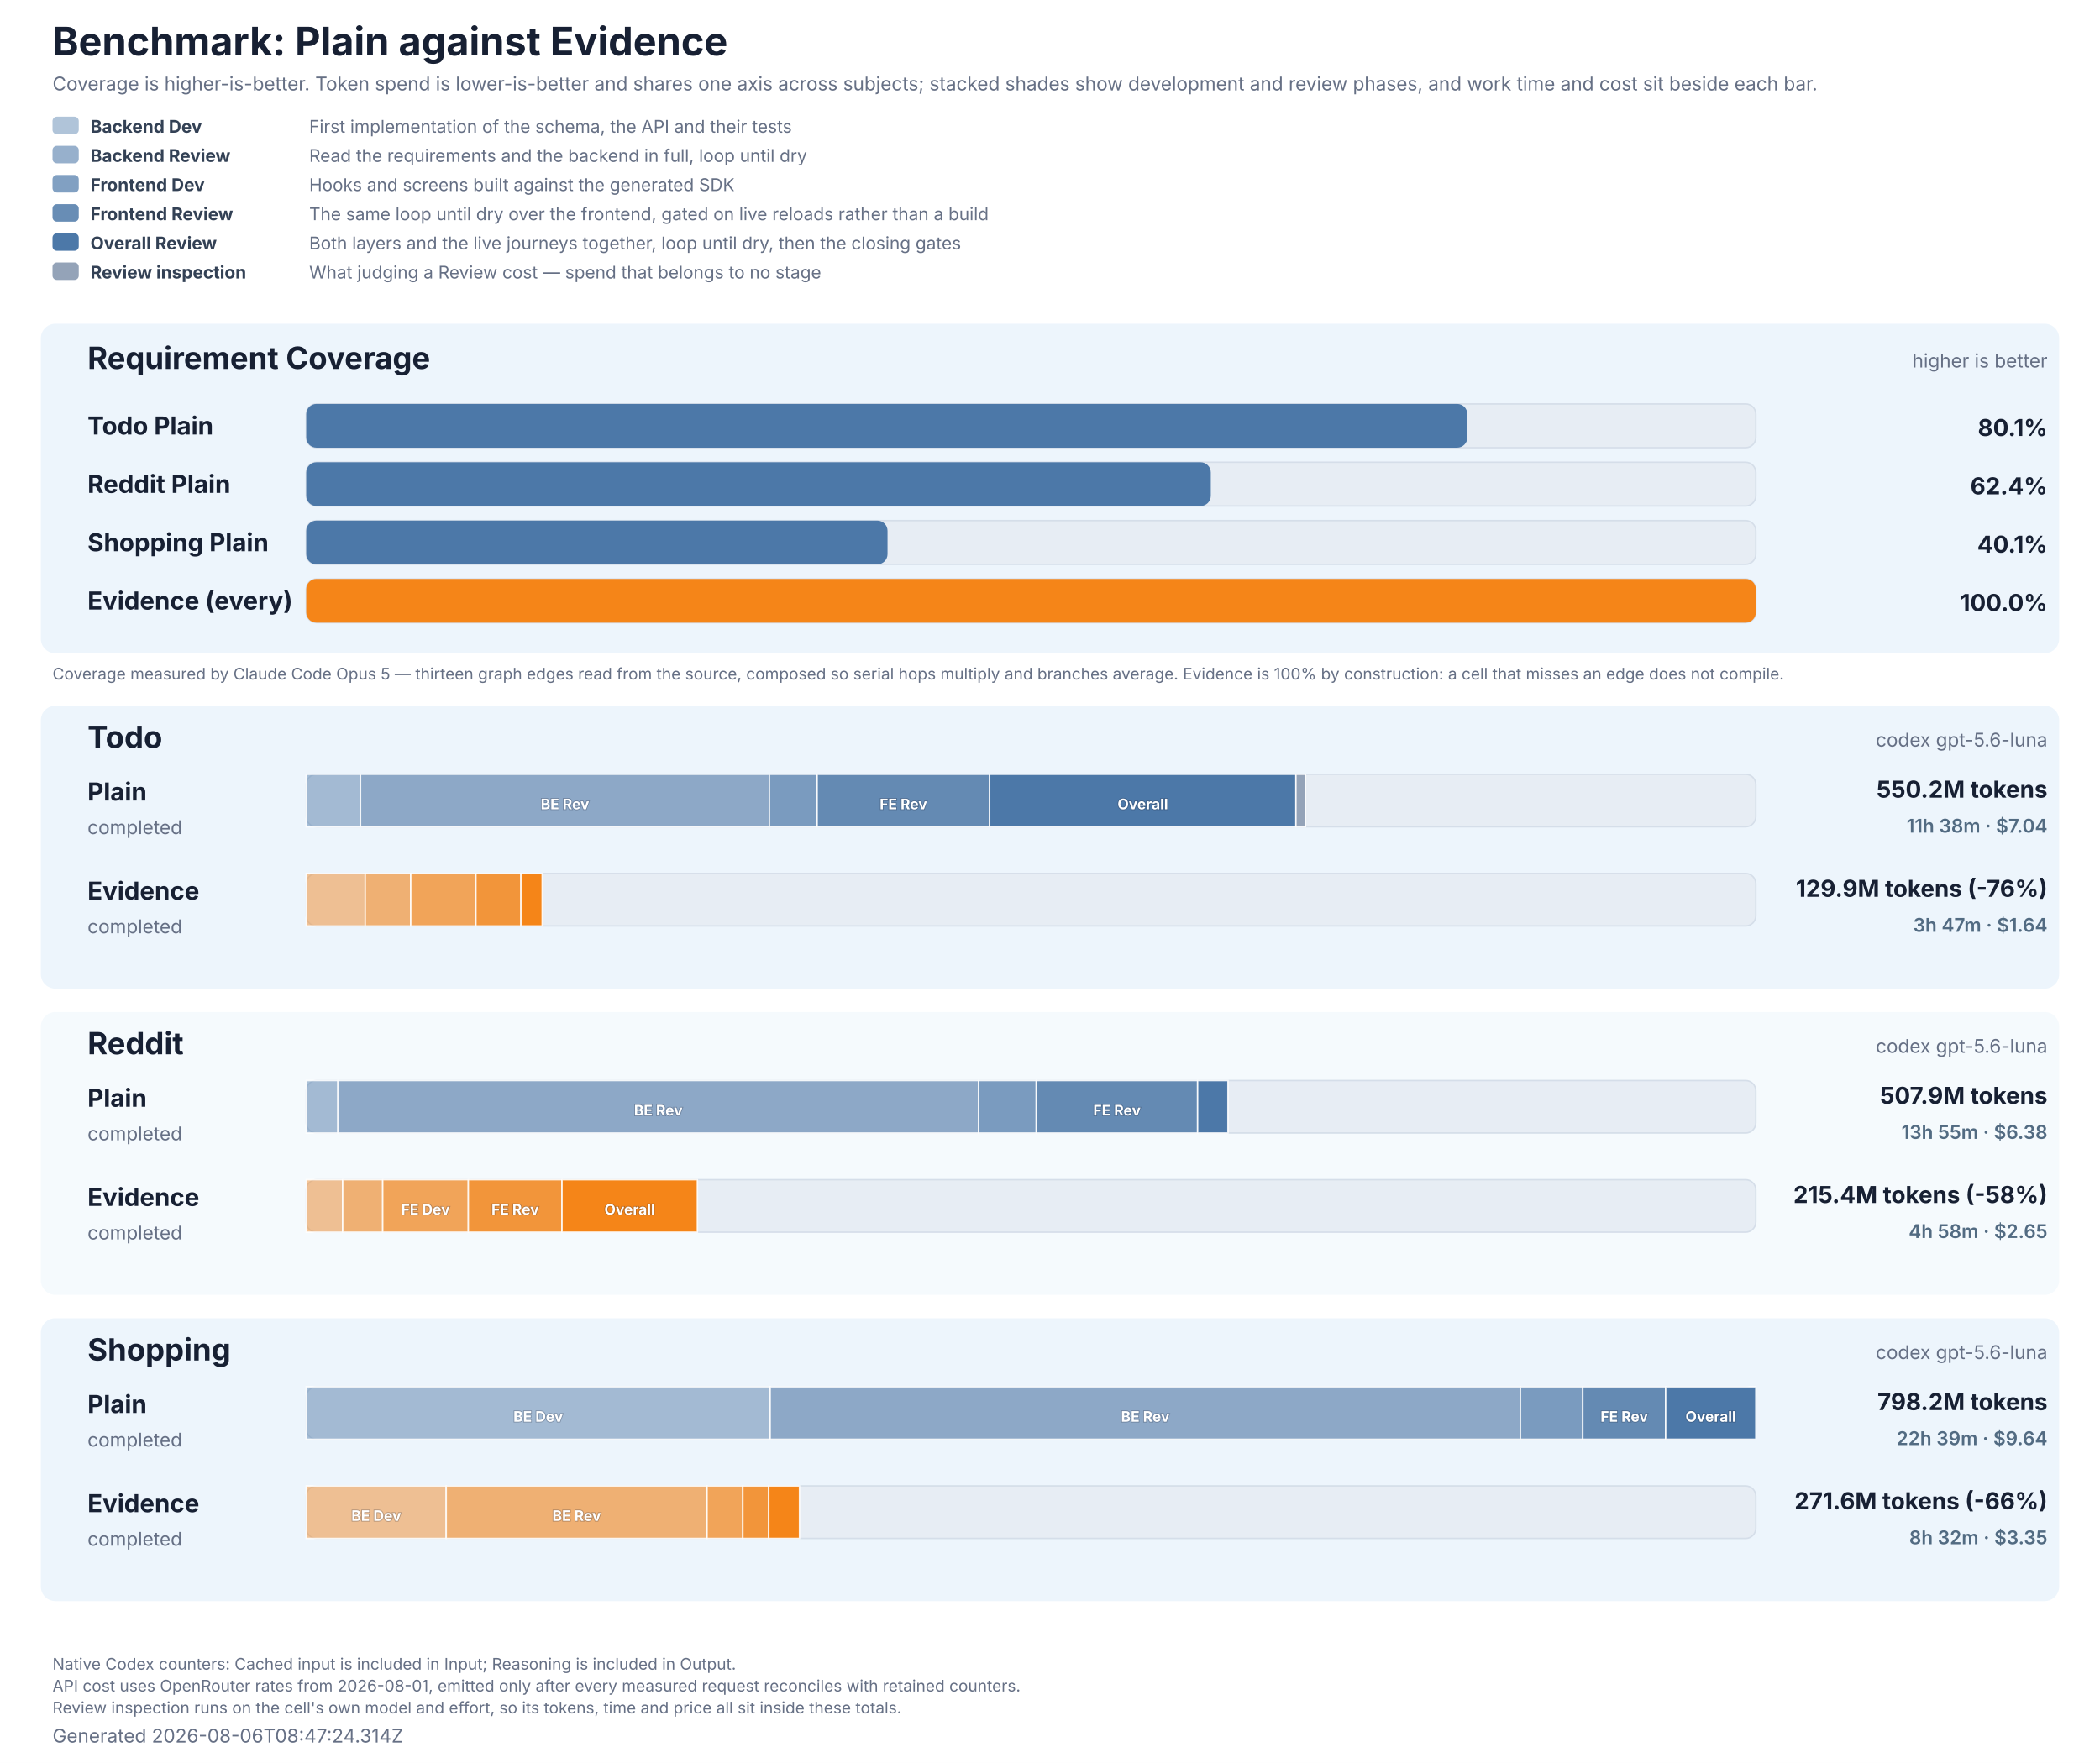
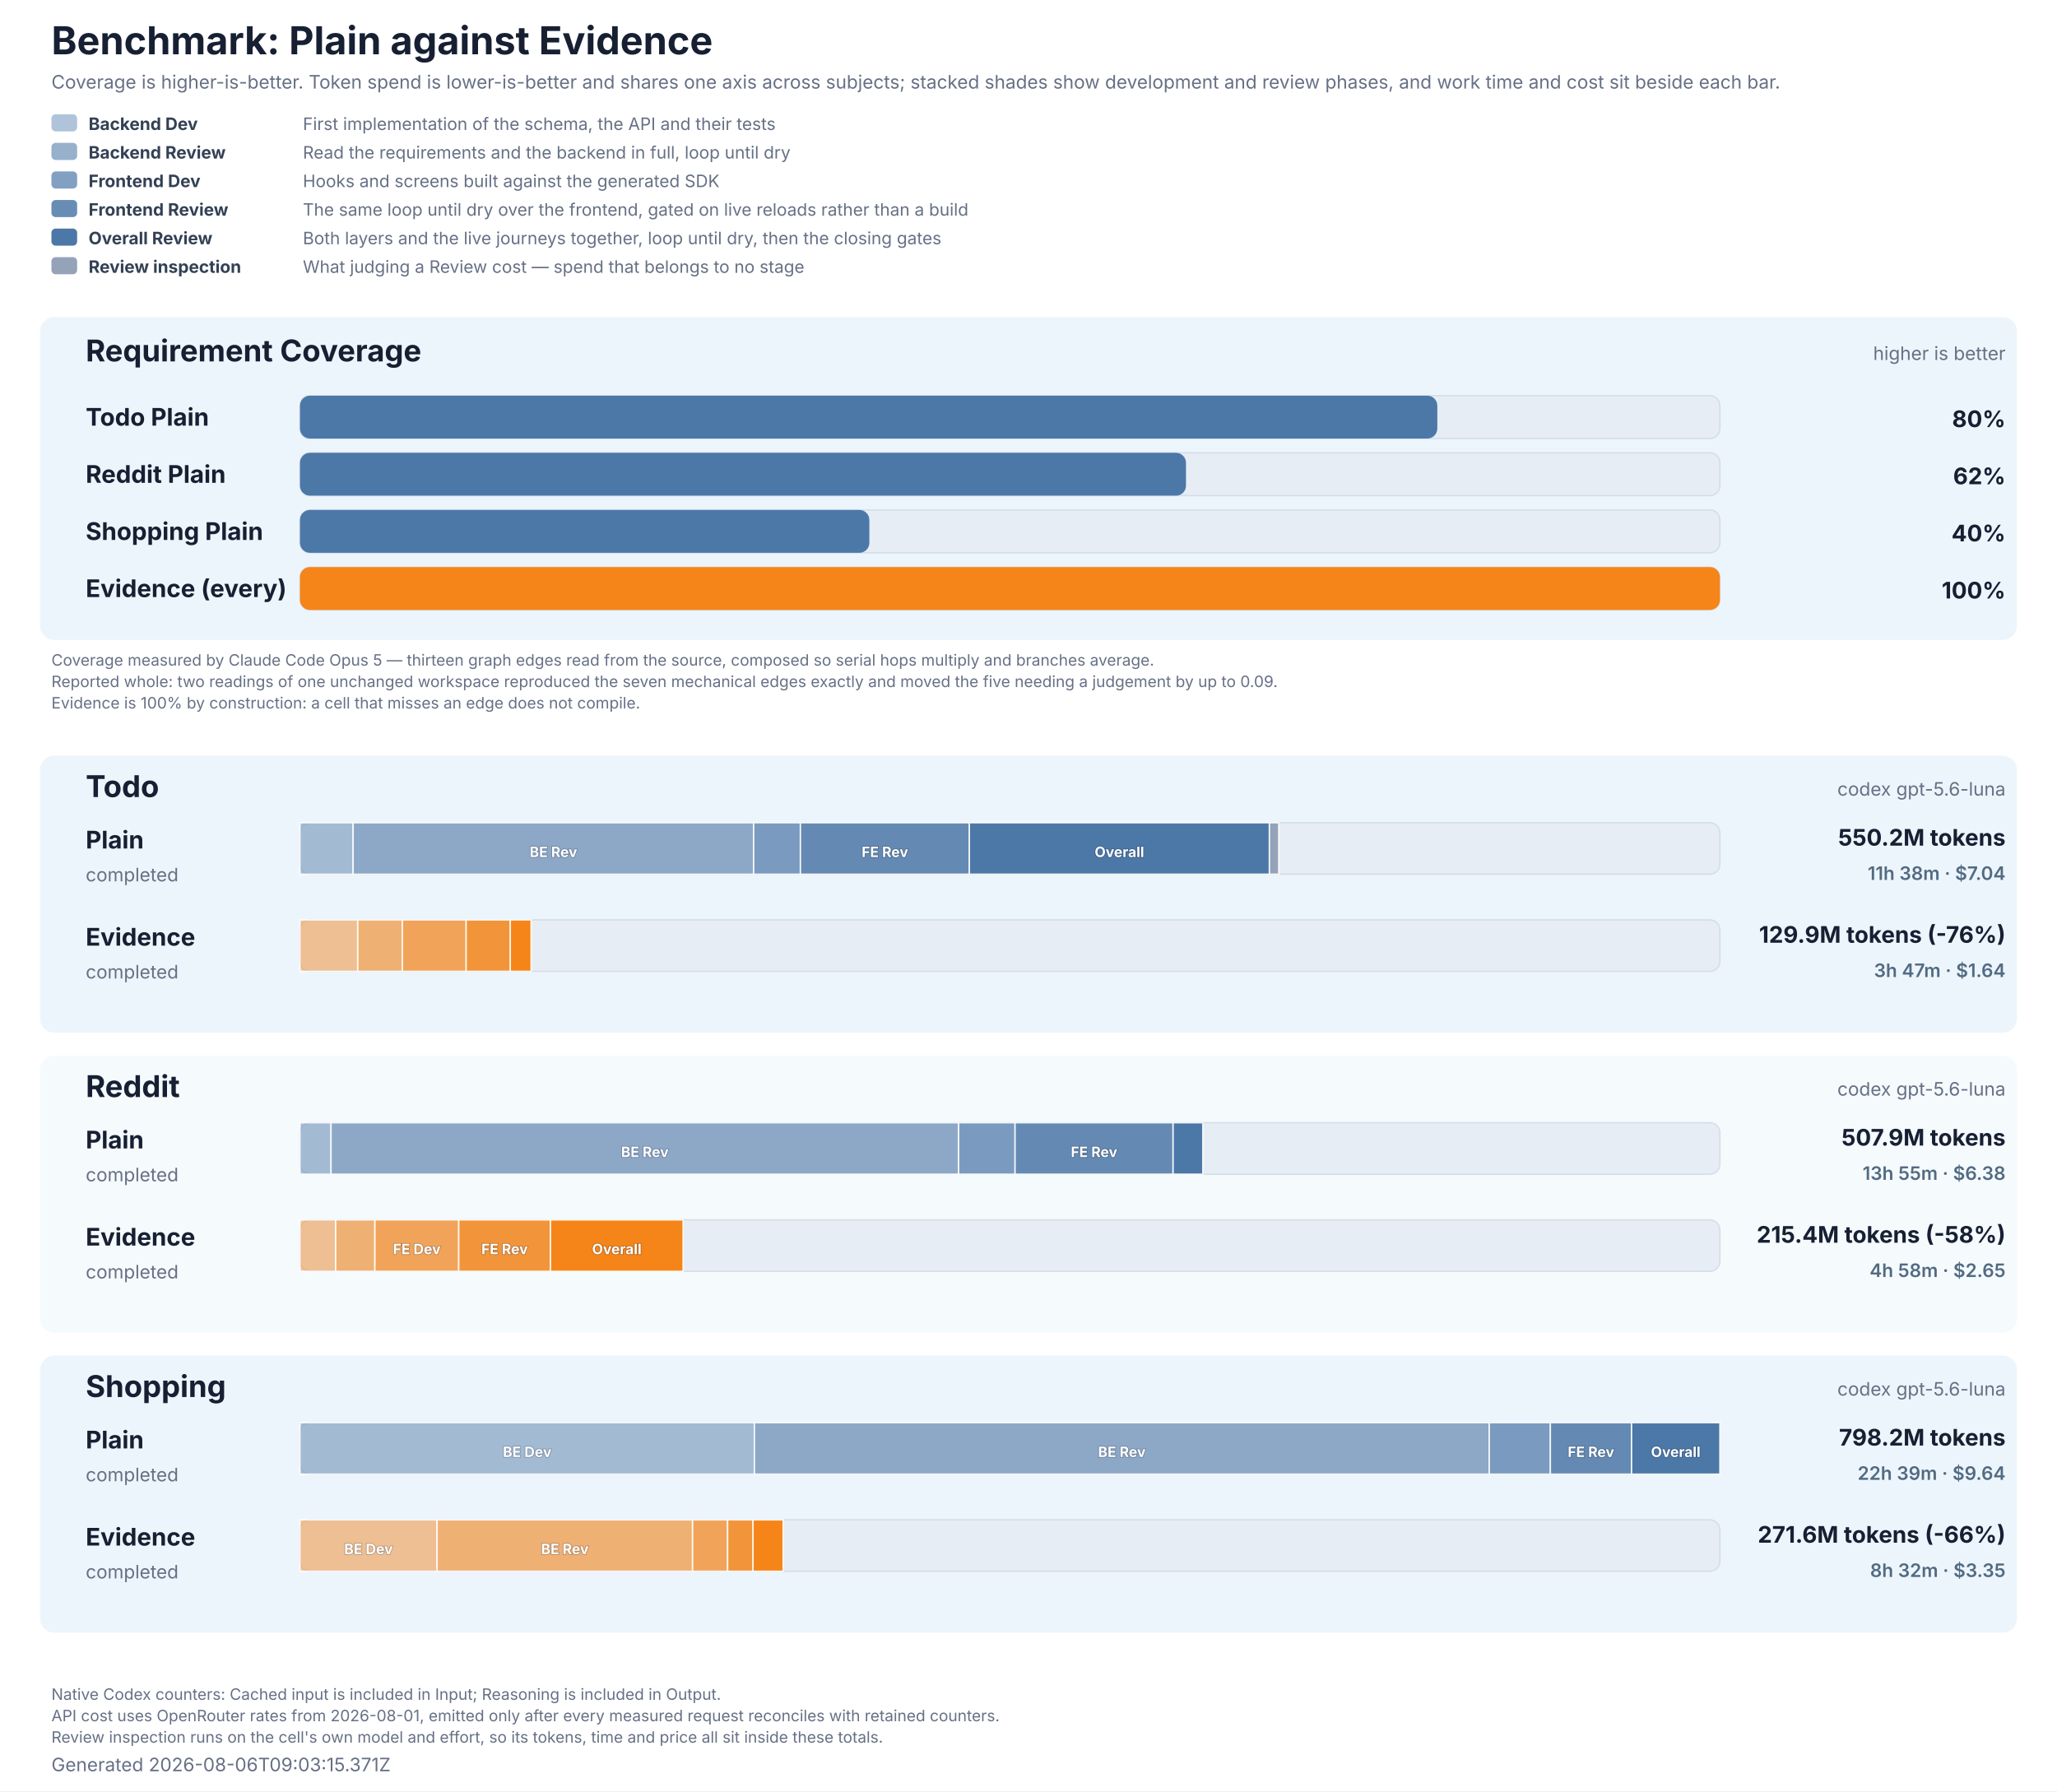
- <svg xmlns="http://www.w3.org/2000/svg" role="img" aria-labelledby="title description" viewBox="0 0 1440 1209" width="1440" height="1209">
+ <svg xmlns="http://www.w3.org/2000/svg" role="img" aria-labelledby="title description" viewBox="0 0 1440 1254" width="1440" height="1254">
  <style>
  text { font-family: Inter, ui-sans-serif, system-ui, -apple-system, BlinkMacSystemFont, 'Segoe UI', sans-serif; fill: #172033; }
  .title { font-size: 27px; font-weight: 700; }
  .subtitle, .generated, .group-meta, .row-status { font-size: 13px; fill: #667085; }
  .group { fill: #e8f2fb; }
  .group-title { font-size: 21px; font-weight: 700; }
  .row-label { font-size: 17px; font-weight: 700; }
  .value { font-size: 16px; font-weight: 700; }
  .cost-value { font-size: 13px; font-weight: 600; fill: #526b82; }
  .legend { font-size: 12px; fill: #667085; }
  .legend-label { font-size: 12px; font-weight: 700; fill: #334155; }
  .segment-label { font-size: 10px; font-weight: 700; fill: #ffffff; paint-order: stroke; stroke: #172033; stroke-opacity: 0.28; stroke-width: 1px; }
  .phase-segment { stroke: #ffffff; stroke-opacity: 0.86; stroke-width: 1px; }
  .track { fill: #e7edf4; stroke: #d5dee9; stroke-width: 1px; }
  .empty { font-size: 15px; fill: #667085; }
  .table-note { font-size: 11px; fill: #667085; }
</style>
-   <rect width="1440" height="1209" fill="#ffffff" />
+   <rect width="1440" height="1254" fill="#ffffff" />
  <text x="36" y="38" class="title">Benchmark: Plain against Evidence</text>
  <text x="36" y="62" class="subtitle">Coverage is higher-is-better. Token spend is lower-is-better and shares one axis across subjects; stacked shades show development and review phases, and work time and cost sit beside each bar.</text>
  <rect x="36" y="80" width="18" height="12" rx="3" fill="#4c78a8" fill-opacity="0.44" />
  <text x="62" y="91" class="legend-label">Backend Dev</text>
  <text x="212" y="91" class="legend">First implementation of the schema, the API and their tests</text>
  <rect x="36" y="100" width="18" height="12" rx="3" fill="#4c78a8" fill-opacity="0.58" />
  <text x="62" y="111" class="legend-label">Backend Review</text>
  <text x="212" y="111" class="legend">Read the requirements and the backend in full, loop until dry</text>
  <rect x="36" y="120" width="18" height="12" rx="3" fill="#4c78a8" fill-opacity="0.7" />
  <text x="62" y="131" class="legend-label">Frontend Dev</text>
  <text x="212" y="131" class="legend">Hooks and screens built against the generated SDK</text>
  <rect x="36" y="140" width="18" height="12" rx="3" fill="#4c78a8" fill-opacity="0.84" />
  <text x="62" y="151" class="legend-label">Frontend Review</text>
  <text x="212" y="151" class="legend">The same loop until dry over the frontend, gated on live reloads rather than a build</text>
  <rect x="36" y="160" width="18" height="12" rx="3" fill="#4c78a8" fill-opacity="1" />
  <text x="62" y="171" class="legend-label">Overall Review</text>
  <text x="212" y="171" class="legend">Both layers and the live journeys together, loop until dry, then the closing gates</text>
  <rect x="36" y="180" width="18" height="12" rx="3" fill="#94a3b8" fill-opacity="1" />
  <text x="62" y="191" class="legend-label">Review inspection</text>
  <text x="212" y="191" class="legend">What judging a Review cost — spend that belongs to no stage</text>
  <rect x="28" y="222" width="1384" height="226" rx="10" class="group" fill-opacity="0.78" />
  <text x="60" y="253" class="group-title">Requirement Coverage</text>
  <text x="1404" y="252" text-anchor="end" class="group-meta">higher is better</text>
  <text x="60" y="298" class="row-label" fill="#4c78a8">Todo Plain</text>
  <rect x="210" y="277" width="994" height="30" rx="7" class="track" />
  <rect x="210" y="277" width="796.19" height="30" rx="7" fill="#4c78a8" data-coverage="80.1" />
-   <text x="1404" y="299" text-anchor="end" class="value" fill="#4c78a8">80.1%</text>
+   <text x="1404" y="299" text-anchor="end" class="value" fill="#4c78a8">80%</text>
  <text x="60" y="338" class="row-label" fill="#4c78a8">Reddit Plain</text>
  <rect x="210" y="317" width="994" height="30" rx="7" class="track" />
  <rect x="210" y="317" width="620.26" height="30" rx="7" fill="#4c78a8" data-coverage="62.4" />
-   <text x="1404" y="339" text-anchor="end" class="value" fill="#4c78a8">62.4%</text>
+   <text x="1404" y="339" text-anchor="end" class="value" fill="#4c78a8">62%</text>
  <text x="60" y="378" class="row-label" fill="#4c78a8">Shopping Plain</text>
  <rect x="210" y="357" width="994" height="30" rx="7" class="track" />
  <rect x="210" y="357" width="398.59" height="30" rx="7" fill="#4c78a8" data-coverage="40.1" />
-   <text x="1404" y="379" text-anchor="end" class="value" fill="#4c78a8">40.1%</text>
+   <text x="1404" y="379" text-anchor="end" class="value" fill="#4c78a8">40%</text>
  <text x="60" y="418" class="row-label" fill="#f58518">Evidence (every)</text>
  <rect x="210" y="397" width="994" height="30" rx="7" class="track" />
  <rect x="210" y="397" width="994.00" height="30" rx="7" fill="#f58518" data-coverage="100" />
-   <text x="1404" y="419" text-anchor="end" class="value" fill="#f58518">100.0%</text>
-   <text x="36" y="466" class="table-note">Coverage measured by Claude Code Opus 5 — thirteen graph edges read from the source, composed so serial hops multiply and branches average. Evidence is 100% by construction: a cell that misses an edge does not compile.</text>
-   <rect x="28" y="484" width="1384" height="194" rx="10" class="group" fill-opacity="0.78" />
-   <text x="60" y="513" class="group-title">Todo</text>
-   <text x="1404" y="512" text-anchor="end" class="group-meta">codex gpt-5.6-luna</text>
-   <text x="60" y="549" class="row-label" fill="#4c78a8">Plain</text>
-   <text x="60" y="572" class="row-status">completed</text>
-   <rect x="210" y="531" width="994" height="36" rx="7" class="track" />
-   <rect x="210.00" y="531" width="37.20" height="36" fill="#4c78a8" fill-opacity="0.44" class="phase-segment" data-phase="backend-development" data-tokens="29872719" />
-   <rect x="247.20" y="531" width="280.40" height="36" fill="#4c78a8" fill-opacity="0.58" class="phase-segment" data-phase="backend-review" data-tokens="225165342" />
-   <text x="387.40" y="555" text-anchor="middle" class="segment-label">BE Rev</text>
-   <rect x="527.60" y="531" width="32.73" height="36" fill="#4c78a8" fill-opacity="0.7" class="phase-segment" data-phase="frontend-development" data-tokens="26279528" />
-   <rect x="560.33" y="531" width="118.28" height="36" fill="#4c78a8" fill-opacity="0.84" class="phase-segment" data-phase="frontend-review" data-tokens="94981769" />
-   <text x="619.47" y="555" text-anchor="middle" class="segment-label">FE Rev</text>
-   <rect x="678.61" y="531" width="210.04" height="36" fill="#4c78a8" fill-opacity="1" class="phase-segment" data-phase="overall-review" data-tokens="168663056" />
-   <text x="783.63" y="555" text-anchor="middle" class="segment-label">Overall</text>
-   <rect x="888.64" y="531" width="6.53" height="36" fill="#94a3b8" class="phase-segment" data-phase="review-inspection" data-tokens="5245628" />
-   <text x="1404" y="547" text-anchor="end" class="value">550.2M tokens</text>
-   <text x="1404" y="571" text-anchor="end" class="cost-value">11h 38m · $7.04</text>
-   <text x="60" y="617" class="row-label" fill="#f58518">Evidence</text>
-   <text x="60" y="640" class="row-status">completed</text>
-   <rect x="210" y="599" width="994" height="36" rx="7" class="track" />
-   <rect x="210.00" y="599" width="40.44" height="36" fill="#f58518" fill-opacity="0.44" class="phase-segment" data-phase="backend-development" data-tokens="32474293" />
-   <rect x="250.44" y="599" width="31.22" height="36" fill="#f58518" fill-opacity="0.58" class="phase-segment" data-phase="backend-review" data-tokens="25067684" />
-   <rect x="281.66" y="599" width="44.68" height="36" fill="#f58518" fill-opacity="0.7" class="phase-segment" data-phase="frontend-development" data-tokens="35876257" />
-   <rect x="326.33" y="599" width="30.90" height="36" fill="#f58518" fill-opacity="0.84" class="phase-segment" data-phase="frontend-review" data-tokens="24811262" />
-   <rect x="357.23" y="599" width="14.57" height="36" fill="#f58518" fill-opacity="1" class="phase-segment" data-phase="overall-review" data-tokens="11698563" />
-   <text x="1404" y="615" text-anchor="end" class="value">129.9M tokens (-76%)</text>
-   <text x="1404" y="639" text-anchor="end" class="cost-value">3h 47m · $1.64</text>
-   <rect x="28" y="694" width="1384" height="194" rx="10" class="group" fill-opacity="0.42" />
-   <text x="60" y="723" class="group-title">Reddit</text>
-   <text x="1404" y="722" text-anchor="end" class="group-meta">codex gpt-5.6-luna</text>
-   <text x="60" y="759" class="row-label" fill="#4c78a8">Plain</text>
-   <text x="60" y="782" class="row-status">completed</text>
-   <rect x="210" y="741" width="994" height="36" rx="7" class="track" />
-   <rect x="210.00" y="741" width="21.73" height="36" fill="#4c78a8" fill-opacity="0.44" class="phase-segment" data-phase="backend-development" data-tokens="17450090" />
-   <rect x="231.73" y="741" width="439.36" height="36" fill="#4c78a8" fill-opacity="0.58" class="phase-segment" data-phase="backend-review" data-tokens="352811491" />
-   <text x="451.41" y="765" text-anchor="middle" class="segment-label">BE Rev</text>
-   <rect x="671.09" y="741" width="39.51" height="36" fill="#4c78a8" fill-opacity="0.7" class="phase-segment" data-phase="frontend-development" data-tokens="31723600" />
-   <rect x="710.59" y="741" width="110.63" height="36" fill="#4c78a8" fill-opacity="0.84" class="phase-segment" data-phase="frontend-review" data-tokens="88835486" />
-   <text x="765.91" y="765" text-anchor="middle" class="segment-label">FE Rev</text>
-   <rect x="821.22" y="741" width="20.80" height="36" fill="#4c78a8" fill-opacity="1" class="phase-segment" data-phase="overall-review" data-tokens="16705282" />
-   <text x="1404" y="757" text-anchor="end" class="value">507.9M tokens</text>
-   <text x="1404" y="781" text-anchor="end" class="cost-value">13h 55m · $6.38</text>
-   <text x="60" y="827" class="row-label" fill="#f58518">Evidence</text>
-   <text x="60" y="850" class="row-status">completed</text>
-   <rect x="210" y="809" width="994" height="36" rx="7" class="track" />
-   <rect x="210.00" y="809" width="25.00" height="36" fill="#f58518" fill-opacity="0.44" class="phase-segment" data-phase="backend-development" data-tokens="20078882" />
-   <rect x="235.00" y="809" width="27.42" height="36" fill="#f58518" fill-opacity="0.58" class="phase-segment" data-phase="backend-review" data-tokens="22019408" />
-   <rect x="262.43" y="809" width="58.71" height="36" fill="#f58518" fill-opacity="0.7" class="phase-segment" data-phase="frontend-development" data-tokens="47141668" />
-   <text x="291.78" y="833" text-anchor="middle" class="segment-label">FE Dev</text>
-   <rect x="321.13" y="809" width="64.24" height="36" fill="#f58518" fill-opacity="0.84" class="phase-segment" data-phase="frontend-review" data-tokens="51584370" />
-   <text x="353.25" y="833" text-anchor="middle" class="segment-label">FE Rev</text>
-   <rect x="385.37" y="809" width="92.83" height="36" fill="#f58518" fill-opacity="1" class="phase-segment" data-phase="overall-review" data-tokens="74545453" />
-   <text x="431.78" y="833" text-anchor="middle" class="segment-label">Overall</text>
-   <text x="1404" y="825" text-anchor="end" class="value">215.4M tokens (-58%)</text>
-   <text x="1404" y="849" text-anchor="end" class="cost-value">4h 58m · $2.65</text>
-   <rect x="28" y="904" width="1384" height="194" rx="10" class="group" fill-opacity="0.78" />
-   <text x="60" y="933" class="group-title">Shopping</text>
-   <text x="1404" y="932" text-anchor="end" class="group-meta">codex gpt-5.6-luna</text>
-   <text x="60" y="969" class="row-label" fill="#4c78a8">Plain</text>
-   <text x="60" y="992" class="row-status">completed</text>
-   <rect x="210" y="951" width="994" height="36" rx="7" class="track" />
-   <rect x="210.00" y="951" width="318.11" height="36" fill="#4c78a8" fill-opacity="0.44" class="phase-segment" data-phase="backend-development" data-tokens="255451467" />
-   <text x="369.06" y="975" text-anchor="middle" class="segment-label">BE Dev</text>
-   <rect x="528.11" y="951" width="514.46" height="36" fill="#4c78a8" fill-opacity="0.58" class="phase-segment" data-phase="backend-review" data-tokens="413122866" />
-   <text x="785.35" y="975" text-anchor="middle" class="segment-label">BE Rev</text>
-   <rect x="1042.58" y="951" width="42.75" height="36" fill="#4c78a8" fill-opacity="0.7" class="phase-segment" data-phase="frontend-development" data-tokens="34329031" />
-   <rect x="1085.33" y="951" width="56.86" height="36" fill="#4c78a8" fill-opacity="0.84" class="phase-segment" data-phase="frontend-review" data-tokens="45659705" />
-   <text x="1113.76" y="975" text-anchor="middle" class="segment-label">FE Rev</text>
-   <rect x="1142.19" y="951" width="61.81" height="36" fill="#4c78a8" fill-opacity="1" class="phase-segment" data-phase="overall-review" data-tokens="49635781" />
-   <text x="1173.09" y="975" text-anchor="middle" class="segment-label">Overall</text>
-   <text x="1404" y="967" text-anchor="end" class="value">798.2M tokens</text>
-   <text x="1404" y="991" text-anchor="end" class="cost-value">22h 39m · $9.64</text>
-   <text x="60" y="1037" class="row-label" fill="#f58518">Evidence</text>
-   <text x="60" y="1060" class="row-status">completed</text>
-   <rect x="210" y="1019" width="994" height="36" rx="7" class="track" />
-   <rect x="210.00" y="1019" width="95.98" height="36" fill="#f58518" fill-opacity="0.44" class="phase-segment" data-phase="backend-development" data-tokens="77076340" />
-   <text x="257.99" y="1043" text-anchor="middle" class="segment-label">BE Dev</text>
-   <rect x="305.98" y="1019" width="178.85" height="36" fill="#f58518" fill-opacity="0.58" class="phase-segment" data-phase="backend-review" data-tokens="143620415" />
-   <text x="395.41" y="1043" text-anchor="middle" class="segment-label">BE Rev</text>
-   <rect x="484.83" y="1019" width="24.52" height="36" fill="#f58518" fill-opacity="0.7" class="phase-segment" data-phase="frontend-development" data-tokens="19691264" />
-   <rect x="509.36" y="1019" width="17.79" height="36" fill="#f58518" fill-opacity="0.84" class="phase-segment" data-phase="frontend-review" data-tokens="14287766" />
-   <rect x="527.15" y="1019" width="21.09" height="36" fill="#f58518" fill-opacity="1" class="phase-segment" data-phase="overall-review" data-tokens="16933079" />
-   <text x="1404" y="1035" text-anchor="end" class="value">271.6M tokens (-66%)</text>
-   <text x="1404" y="1059" text-anchor="end" class="cost-value">8h 32m · $3.35</text>
-   <text x="36" y="1145" class="table-note">Native Codex counters: Cached input is included in Input; Reasoning is included in Output.</text>
-   <text x="36" y="1160" class="table-note">API cost uses OpenRouter rates from 2026-08-01, emitted only after every measured request reconciles with retained counters.</text>
-   <text x="36" y="1175" class="table-note">Review inspection runs on the cell's own model and effort, so its tokens, time and price all sit inside these totals.</text>
-   <text x="36" y="1195" class="generated">Generated 2026-08-06T08:47:24.314Z</text>
+   <text x="1404" y="419" text-anchor="end" class="value" fill="#f58518">100%</text>
+   <text x="36" y="466" class="table-note">Coverage measured by Claude Code Opus 5 — thirteen graph edges read from the source, composed so serial hops multiply and branches average.</text>
+   <text x="36" y="481" class="table-note">Reported whole: two readings of one unchanged workspace reproduced the seven mechanical edges exactly and moved the five needing a judgement by up to 0.09.</text>
+   <text x="36" y="496" class="table-note">Evidence is 100% by construction: a cell that misses an edge does not compile.</text>
+   <rect x="28" y="529" width="1384" height="194" rx="10" class="group" fill-opacity="0.78" />
+   <text x="60" y="558" class="group-title">Todo</text>
+   <text x="1404" y="557" text-anchor="end" class="group-meta">codex gpt-5.6-luna</text>
+   <text x="60" y="594" class="row-label" fill="#4c78a8">Plain</text>
+   <text x="60" y="617" class="row-status">completed</text>
+   <rect x="210" y="576" width="994" height="36" rx="7" class="track" />
+   <rect x="210.00" y="576" width="37.20" height="36" fill="#4c78a8" fill-opacity="0.44" class="phase-segment" data-phase="backend-development" data-tokens="29872719" />
+   <rect x="247.20" y="576" width="280.40" height="36" fill="#4c78a8" fill-opacity="0.58" class="phase-segment" data-phase="backend-review" data-tokens="225165342" />
+   <text x="387.40" y="600" text-anchor="middle" class="segment-label">BE Rev</text>
+   <rect x="527.60" y="576" width="32.73" height="36" fill="#4c78a8" fill-opacity="0.7" class="phase-segment" data-phase="frontend-development" data-tokens="26279528" />
+   <rect x="560.33" y="576" width="118.28" height="36" fill="#4c78a8" fill-opacity="0.84" class="phase-segment" data-phase="frontend-review" data-tokens="94981769" />
+   <text x="619.47" y="600" text-anchor="middle" class="segment-label">FE Rev</text>
+   <rect x="678.61" y="576" width="210.04" height="36" fill="#4c78a8" fill-opacity="1" class="phase-segment" data-phase="overall-review" data-tokens="168663056" />
+   <text x="783.63" y="600" text-anchor="middle" class="segment-label">Overall</text>
+   <rect x="888.64" y="576" width="6.53" height="36" fill="#94a3b8" class="phase-segment" data-phase="review-inspection" data-tokens="5245628" />
+   <text x="1404" y="592" text-anchor="end" class="value">550.2M tokens</text>
+   <text x="1404" y="616" text-anchor="end" class="cost-value">11h 38m · $7.04</text>
+   <text x="60" y="662" class="row-label" fill="#f58518">Evidence</text>
+   <text x="60" y="685" class="row-status">completed</text>
+   <rect x="210" y="644" width="994" height="36" rx="7" class="track" />
+   <rect x="210.00" y="644" width="40.44" height="36" fill="#f58518" fill-opacity="0.44" class="phase-segment" data-phase="backend-development" data-tokens="32474293" />
+   <rect x="250.44" y="644" width="31.22" height="36" fill="#f58518" fill-opacity="0.58" class="phase-segment" data-phase="backend-review" data-tokens="25067684" />
+   <rect x="281.66" y="644" width="44.68" height="36" fill="#f58518" fill-opacity="0.7" class="phase-segment" data-phase="frontend-development" data-tokens="35876257" />
+   <rect x="326.33" y="644" width="30.90" height="36" fill="#f58518" fill-opacity="0.84" class="phase-segment" data-phase="frontend-review" data-tokens="24811262" />
+   <rect x="357.23" y="644" width="14.57" height="36" fill="#f58518" fill-opacity="1" class="phase-segment" data-phase="overall-review" data-tokens="11698563" />
+   <text x="1404" y="660" text-anchor="end" class="value">129.9M tokens (-76%)</text>
+   <text x="1404" y="684" text-anchor="end" class="cost-value">3h 47m · $1.64</text>
+   <rect x="28" y="739" width="1384" height="194" rx="10" class="group" fill-opacity="0.42" />
+   <text x="60" y="768" class="group-title">Reddit</text>
+   <text x="1404" y="767" text-anchor="end" class="group-meta">codex gpt-5.6-luna</text>
+   <text x="60" y="804" class="row-label" fill="#4c78a8">Plain</text>
+   <text x="60" y="827" class="row-status">completed</text>
+   <rect x="210" y="786" width="994" height="36" rx="7" class="track" />
+   <rect x="210.00" y="786" width="21.73" height="36" fill="#4c78a8" fill-opacity="0.44" class="phase-segment" data-phase="backend-development" data-tokens="17450090" />
+   <rect x="231.73" y="786" width="439.36" height="36" fill="#4c78a8" fill-opacity="0.58" class="phase-segment" data-phase="backend-review" data-tokens="352811491" />
+   <text x="451.41" y="810" text-anchor="middle" class="segment-label">BE Rev</text>
+   <rect x="671.09" y="786" width="39.51" height="36" fill="#4c78a8" fill-opacity="0.7" class="phase-segment" data-phase="frontend-development" data-tokens="31723600" />
+   <rect x="710.59" y="786" width="110.63" height="36" fill="#4c78a8" fill-opacity="0.84" class="phase-segment" data-phase="frontend-review" data-tokens="88835486" />
+   <text x="765.91" y="810" text-anchor="middle" class="segment-label">FE Rev</text>
+   <rect x="821.22" y="786" width="20.80" height="36" fill="#4c78a8" fill-opacity="1" class="phase-segment" data-phase="overall-review" data-tokens="16705282" />
+   <text x="1404" y="802" text-anchor="end" class="value">507.9M tokens</text>
+   <text x="1404" y="826" text-anchor="end" class="cost-value">13h 55m · $6.38</text>
+   <text x="60" y="872" class="row-label" fill="#f58518">Evidence</text>
+   <text x="60" y="895" class="row-status">completed</text>
+   <rect x="210" y="854" width="994" height="36" rx="7" class="track" />
+   <rect x="210.00" y="854" width="25.00" height="36" fill="#f58518" fill-opacity="0.44" class="phase-segment" data-phase="backend-development" data-tokens="20078882" />
+   <rect x="235.00" y="854" width="27.42" height="36" fill="#f58518" fill-opacity="0.58" class="phase-segment" data-phase="backend-review" data-tokens="22019408" />
+   <rect x="262.43" y="854" width="58.71" height="36" fill="#f58518" fill-opacity="0.7" class="phase-segment" data-phase="frontend-development" data-tokens="47141668" />
+   <text x="291.78" y="878" text-anchor="middle" class="segment-label">FE Dev</text>
+   <rect x="321.13" y="854" width="64.24" height="36" fill="#f58518" fill-opacity="0.84" class="phase-segment" data-phase="frontend-review" data-tokens="51584370" />
+   <text x="353.25" y="878" text-anchor="middle" class="segment-label">FE Rev</text>
+   <rect x="385.37" y="854" width="92.83" height="36" fill="#f58518" fill-opacity="1" class="phase-segment" data-phase="overall-review" data-tokens="74545453" />
+   <text x="431.78" y="878" text-anchor="middle" class="segment-label">Overall</text>
+   <text x="1404" y="870" text-anchor="end" class="value">215.4M tokens (-58%)</text>
+   <text x="1404" y="894" text-anchor="end" class="cost-value">4h 58m · $2.65</text>
+   <rect x="28" y="949" width="1384" height="194" rx="10" class="group" fill-opacity="0.78" />
+   <text x="60" y="978" class="group-title">Shopping</text>
+   <text x="1404" y="977" text-anchor="end" class="group-meta">codex gpt-5.6-luna</text>
+   <text x="60" y="1014" class="row-label" fill="#4c78a8">Plain</text>
+   <text x="60" y="1037" class="row-status">completed</text>
+   <rect x="210" y="996" width="994" height="36" rx="7" class="track" />
+   <rect x="210.00" y="996" width="318.11" height="36" fill="#4c78a8" fill-opacity="0.44" class="phase-segment" data-phase="backend-development" data-tokens="255451467" />
+   <text x="369.06" y="1020" text-anchor="middle" class="segment-label">BE Dev</text>
+   <rect x="528.11" y="996" width="514.46" height="36" fill="#4c78a8" fill-opacity="0.58" class="phase-segment" data-phase="backend-review" data-tokens="413122866" />
+   <text x="785.35" y="1020" text-anchor="middle" class="segment-label">BE Rev</text>
+   <rect x="1042.58" y="996" width="42.75" height="36" fill="#4c78a8" fill-opacity="0.7" class="phase-segment" data-phase="frontend-development" data-tokens="34329031" />
+   <rect x="1085.33" y="996" width="56.86" height="36" fill="#4c78a8" fill-opacity="0.84" class="phase-segment" data-phase="frontend-review" data-tokens="45659705" />
+   <text x="1113.76" y="1020" text-anchor="middle" class="segment-label">FE Rev</text>
+   <rect x="1142.19" y="996" width="61.81" height="36" fill="#4c78a8" fill-opacity="1" class="phase-segment" data-phase="overall-review" data-tokens="49635781" />
+   <text x="1173.09" y="1020" text-anchor="middle" class="segment-label">Overall</text>
+   <text x="1404" y="1012" text-anchor="end" class="value">798.2M tokens</text>
+   <text x="1404" y="1036" text-anchor="end" class="cost-value">22h 39m · $9.64</text>
+   <text x="60" y="1082" class="row-label" fill="#f58518">Evidence</text>
+   <text x="60" y="1105" class="row-status">completed</text>
+   <rect x="210" y="1064" width="994" height="36" rx="7" class="track" />
+   <rect x="210.00" y="1064" width="95.98" height="36" fill="#f58518" fill-opacity="0.44" class="phase-segment" data-phase="backend-development" data-tokens="77076340" />
+   <text x="257.99" y="1088" text-anchor="middle" class="segment-label">BE Dev</text>
+   <rect x="305.98" y="1064" width="178.85" height="36" fill="#f58518" fill-opacity="0.58" class="phase-segment" data-phase="backend-review" data-tokens="143620415" />
+   <text x="395.41" y="1088" text-anchor="middle" class="segment-label">BE Rev</text>
+   <rect x="484.83" y="1064" width="24.52" height="36" fill="#f58518" fill-opacity="0.7" class="phase-segment" data-phase="frontend-development" data-tokens="19691264" />
+   <rect x="509.36" y="1064" width="17.79" height="36" fill="#f58518" fill-opacity="0.84" class="phase-segment" data-phase="frontend-review" data-tokens="14287766" />
+   <rect x="527.15" y="1064" width="21.09" height="36" fill="#f58518" fill-opacity="1" class="phase-segment" data-phase="overall-review" data-tokens="16933079" />
+   <text x="1404" y="1080" text-anchor="end" class="value">271.6M tokens (-66%)</text>
+   <text x="1404" y="1104" text-anchor="end" class="cost-value">8h 32m · $3.35</text>
+   <text x="36" y="1190" class="table-note">Native Codex counters: Cached input is included in Input; Reasoning is included in Output.</text>
+   <text x="36" y="1205" class="table-note">API cost uses OpenRouter rates from 2026-08-01, emitted only after every measured request reconciles with retained counters.</text>
+   <text x="36" y="1220" class="table-note">Review inspection runs on the cell's own model and effort, so its tokens, time and price all sit inside these totals.</text>
+   <text x="36" y="1240" class="generated">Generated 2026-08-06T09:03:15.371Z</text>
</svg>
